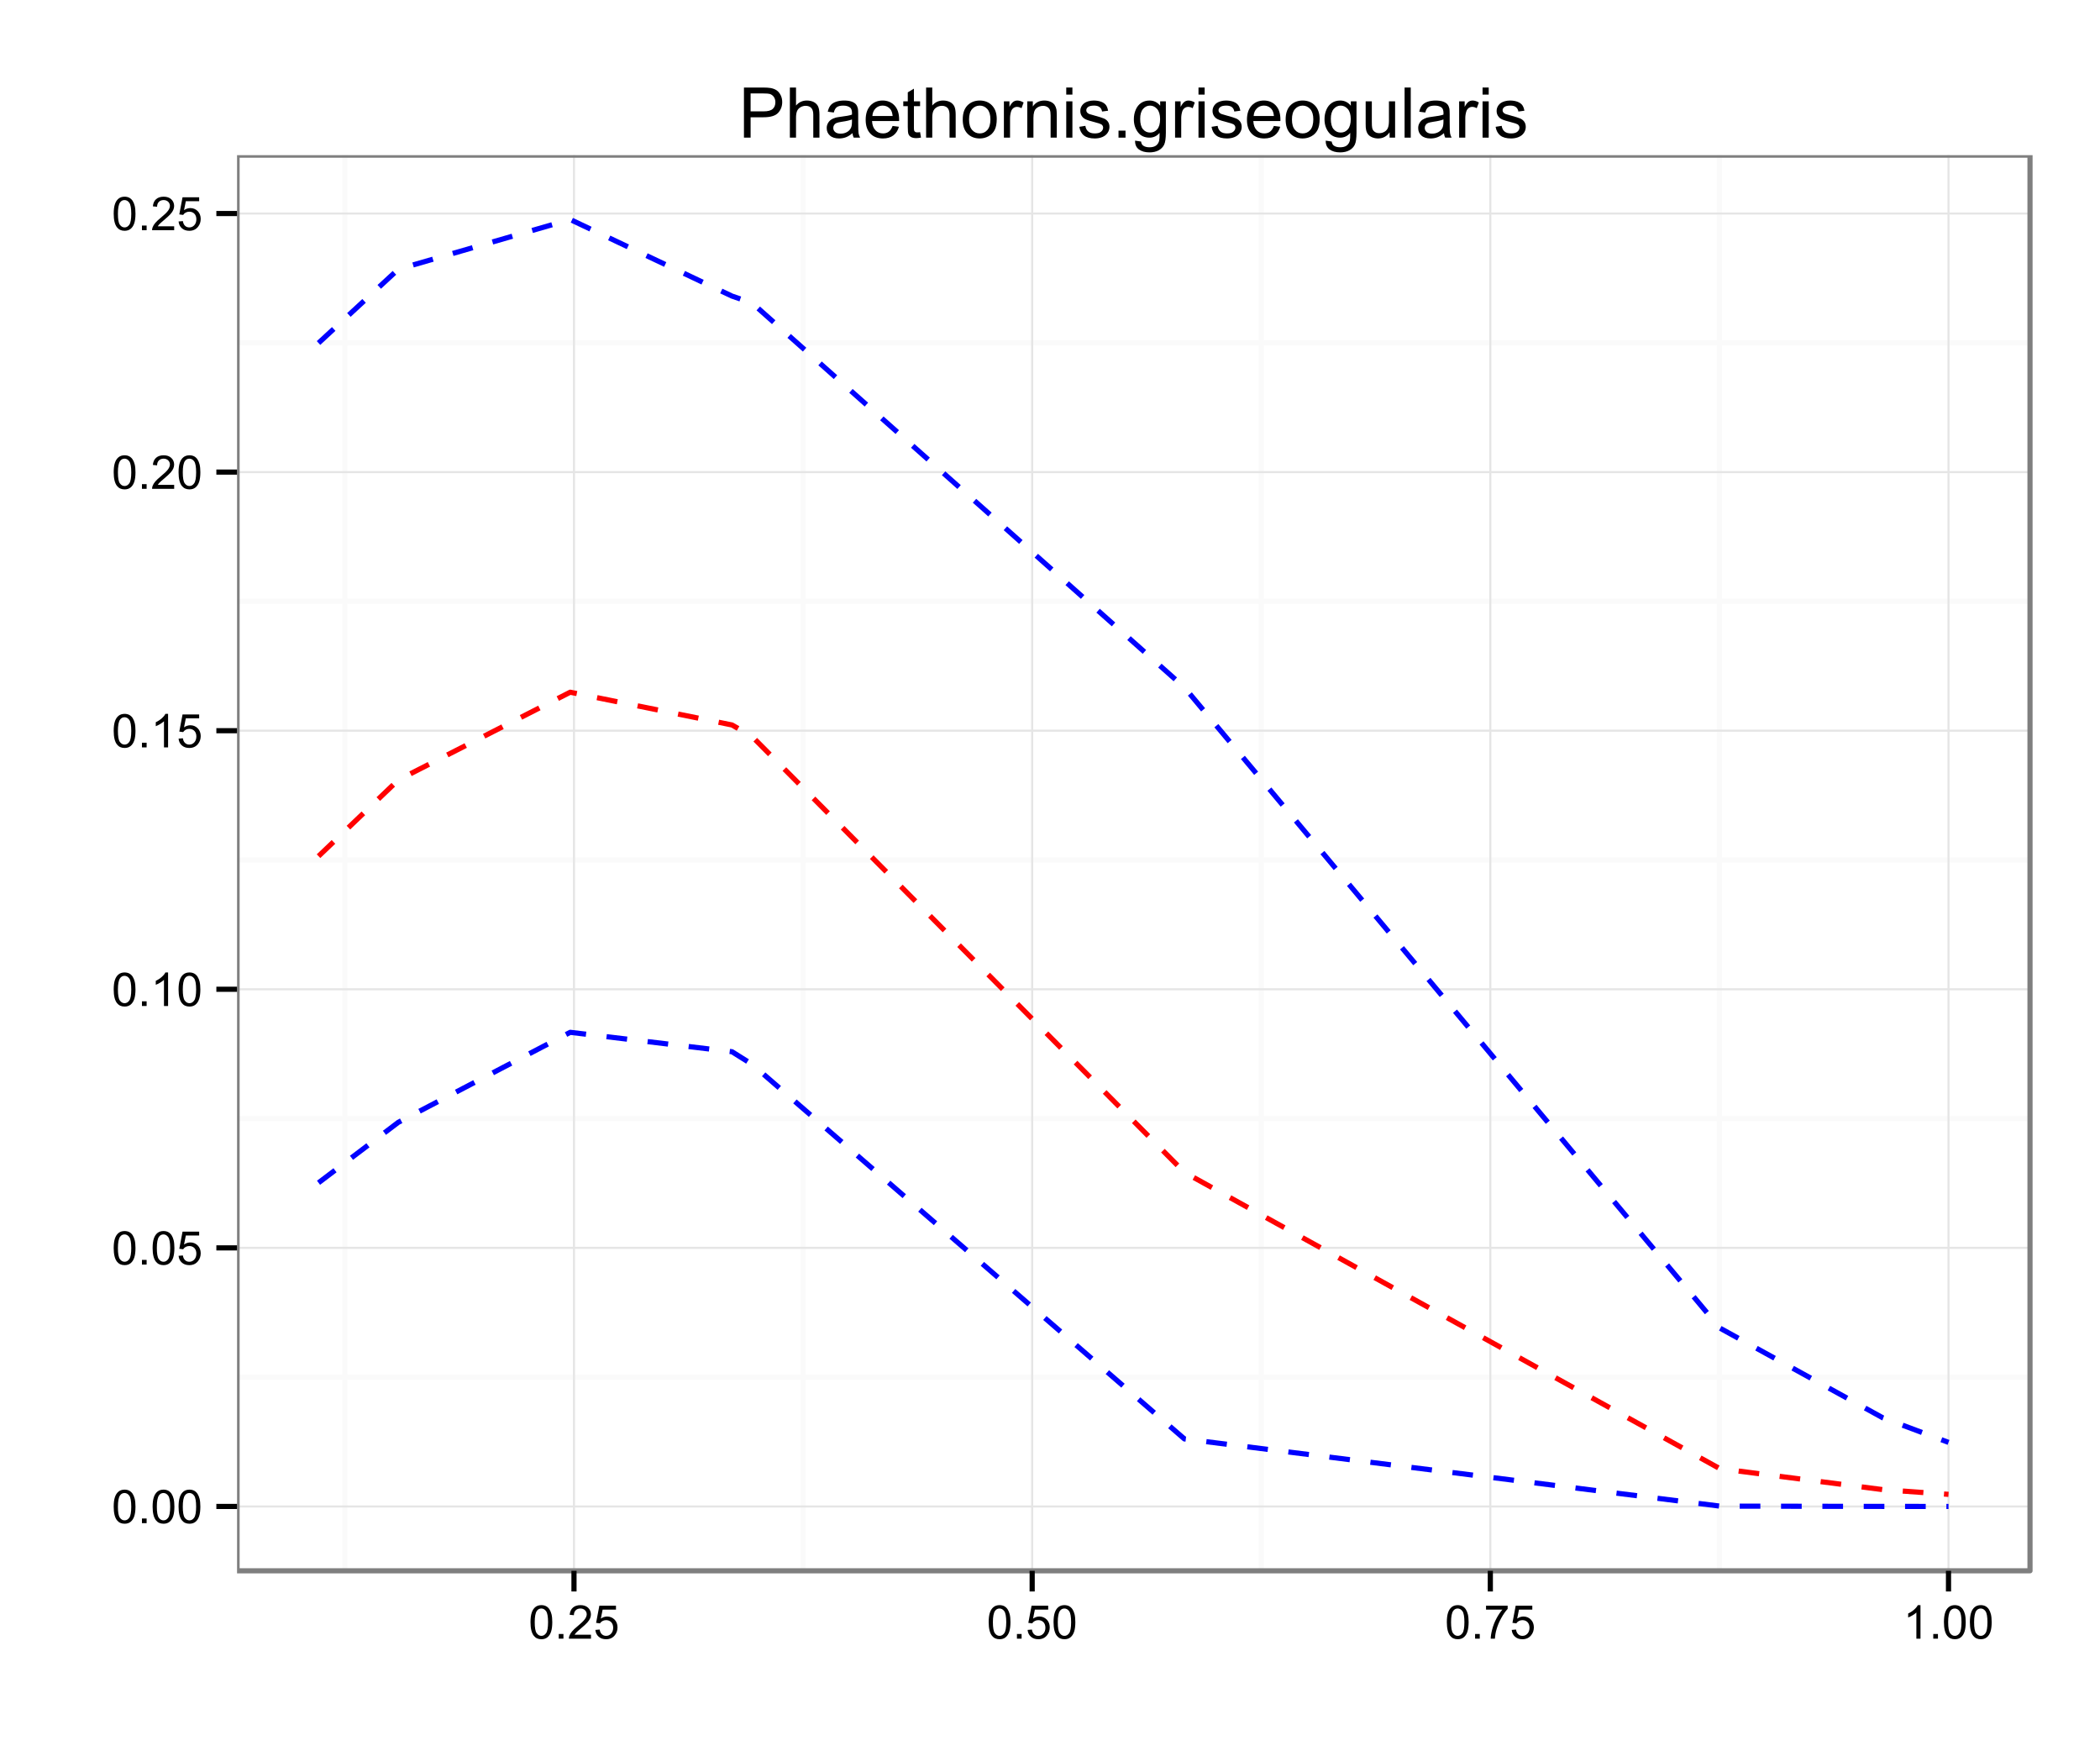
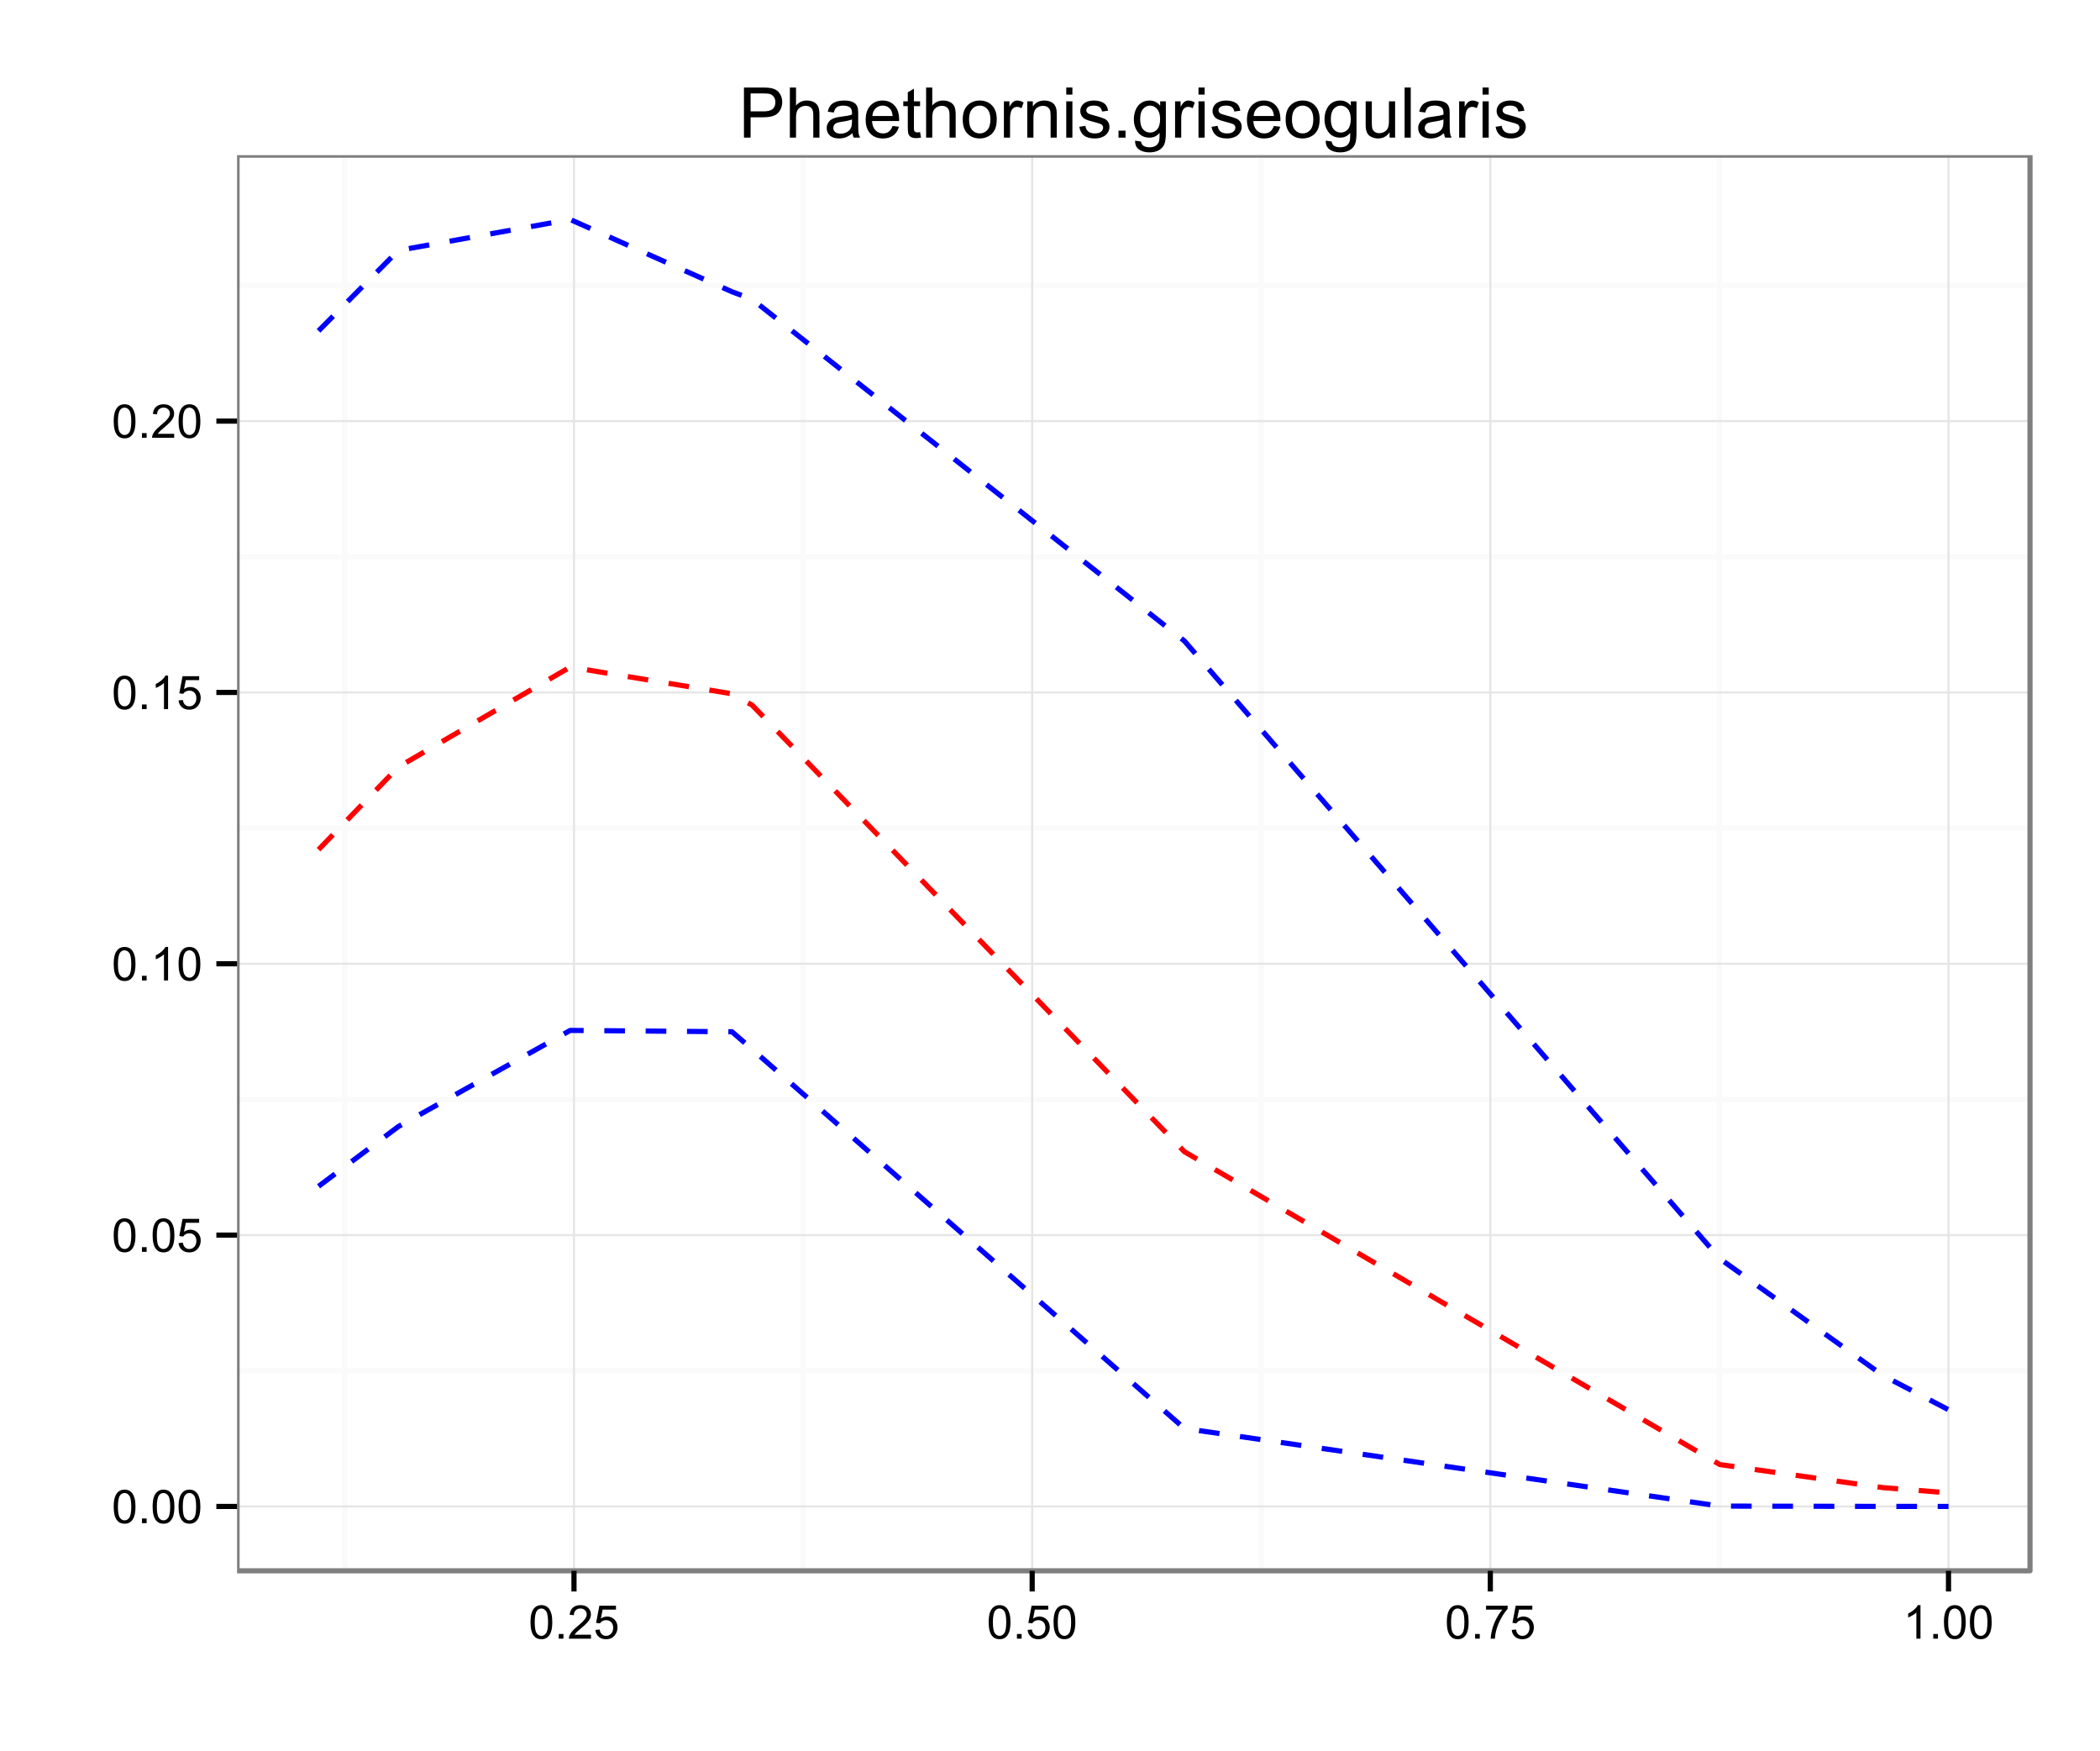
<svg xmlns="http://www.w3.org/2000/svg" xmlns:xlink="http://www.w3.org/1999/xlink" width="432pt" height="360pt" viewBox="0 0 432 360" version="1.1">
  <defs>
    <g>
      <symbol overflow="visible" id="glyph0-0">
        <path style="stroke:none;" d="M 0.398 -3.391 C 0.398 -4.199 0.48 -4.852 0.648 -5.352 C 0.812 -5.844 1.062 -6.227 1.395 -6.496 C 1.723 -6.762 2.137 -6.895 2.641 -6.898 C 3.004 -6.895 3.328 -6.82 3.609 -6.676 C 3.887 -6.523 4.113 -6.312 4.297 -6.035 C 4.477 -5.754 4.621 -5.41 4.723 -5.012 C 4.824 -4.605 4.875 -4.066 4.879 -3.391 C 4.875 -2.582 4.793 -1.93 4.629 -1.438 C 4.465 -0.938 4.215 -0.555 3.887 -0.289 C 3.555 -0.016 3.141 0.117 2.641 0.117 C 1.973 0.117 1.453 -0.117 1.078 -0.594 C 0.625 -1.164 0.398 -2.098 0.398 -3.391 Z M 1.266 -3.391 C 1.266 -2.258 1.395 -1.508 1.66 -1.137 C 1.922 -0.762 2.25 -0.574 2.641 -0.578 C 3.023 -0.574 3.348 -0.762 3.613 -1.141 C 3.875 -1.512 4.008 -2.262 4.012 -3.391 C 4.008 -4.52 3.875 -5.27 3.613 -5.645 C 3.348 -6.012 3.02 -6.199 2.629 -6.203 C 2.238 -6.199 1.93 -6.035 1.703 -5.711 C 1.41 -5.289 1.266 -4.516 1.266 -3.391 Z M 1.266 -3.391 " />
      </symbol>
      <symbol overflow="visible" id="glyph0-1">
        <path style="stroke:none;" d="M 0.871 0 L 0.871 -0.961 L 1.832 -0.961 L 1.832 0 Z M 0.871 0 " />
      </symbol>
      <symbol overflow="visible" id="glyph0-2">
        <path style="stroke:none;" d="M 0.398 -1.801 L 1.285 -1.875 C 1.348 -1.441 1.5 -1.117 1.742 -0.902 C 1.977 -0.684 2.266 -0.574 2.605 -0.578 C 3.008 -0.574 3.352 -0.727 3.637 -1.035 C 3.914 -1.34 4.055 -1.746 4.059 -2.254 C 4.055 -2.734 3.918 -3.113 3.652 -3.395 C 3.379 -3.668 3.027 -3.809 2.594 -3.812 C 2.316 -3.809 2.07 -3.746 1.855 -3.625 C 1.633 -3.5 1.461 -3.34 1.34 -3.145 L 0.547 -3.25 L 1.215 -6.777 L 4.633 -6.777 L 4.633 -5.973 L 1.891 -5.973 L 1.52 -4.125 C 1.926 -4.41 2.359 -4.551 2.816 -4.555 C 3.414 -4.551 3.922 -4.344 4.336 -3.93 C 4.746 -3.512 4.949 -2.977 4.953 -2.328 C 4.949 -1.703 4.77 -1.168 4.41 -0.719 C 3.969 -0.16 3.367 0.117 2.605 0.117 C 1.977 0.117 1.465 -0.055 1.074 -0.406 C 0.676 -0.754 0.453 -1.219 0.398 -1.801 Z M 0.398 -1.801 " />
      </symbol>
      <symbol overflow="visible" id="glyph0-3">
        <path style="stroke:none;" d="M 3.578 0 L 2.734 0 L 2.734 -5.375 C 2.527 -5.18 2.262 -4.988 1.934 -4.793 C 1.602 -4.598 1.305 -4.453 1.047 -4.359 L 1.047 -5.176 C 1.516 -5.395 1.926 -5.664 2.281 -5.98 C 2.633 -6.293 2.883 -6.598 3.031 -6.898 L 3.578 -6.898 Z M 3.578 0 " />
      </symbol>
      <symbol overflow="visible" id="glyph0-4">
        <path style="stroke:none;" d="M 4.832 -0.812 L 4.832 0 L 0.289 0 C 0.281 -0.203 0.316 -0.398 0.391 -0.586 C 0.504 -0.895 0.688 -1.199 0.945 -1.5 C 1.195 -1.797 1.562 -2.141 2.047 -2.539 C 2.789 -3.148 3.297 -3.637 3.562 -3.996 C 3.824 -4.352 3.953 -4.688 3.957 -5.012 C 3.953 -5.34 3.836 -5.621 3.598 -5.855 C 3.355 -6.082 3.043 -6.199 2.664 -6.203 C 2.254 -6.199 1.93 -6.078 1.688 -5.836 C 1.441 -5.59 1.316 -5.25 1.316 -4.824 L 0.449 -4.914 C 0.508 -5.559 0.73 -6.051 1.121 -6.391 C 1.504 -6.727 2.023 -6.895 2.68 -6.898 C 3.336 -6.895 3.859 -6.715 4.246 -6.352 C 4.629 -5.984 4.82 -5.531 4.824 -4.992 C 4.82 -4.715 4.766 -4.441 4.652 -4.18 C 4.539 -3.91 4.352 -3.633 4.094 -3.34 C 3.832 -3.047 3.398 -2.645 2.793 -2.133 C 2.285 -1.707 1.961 -1.418 1.816 -1.266 C 1.672 -1.113 1.551 -0.961 1.461 -0.812 Z M 4.832 -0.812 " />
      </symbol>
      <symbol overflow="visible" id="glyph0-5">
        <path style="stroke:none;" d="M 0.453 -5.973 L 0.453 -6.781 L 4.902 -6.781 L 4.902 -6.125 C 4.461 -5.656 4.027 -5.039 3.602 -4.27 C 3.168 -3.496 2.836 -2.703 2.605 -1.891 C 2.434 -1.312 2.324 -0.684 2.281 0 L 1.414 0 C 1.422 -0.539 1.531 -1.191 1.734 -1.961 C 1.938 -2.723 2.227 -3.461 2.609 -4.176 C 2.984 -4.883 3.391 -5.48 3.82 -5.973 Z M 0.453 -5.973 " />
      </symbol>
      <symbol overflow="visible" id="glyph1-0">
        <path style="stroke:none;" d="M 1.109 0 L 1.109 -10.309 L 5 -10.309 C 5.68 -10.305 6.203 -10.273 6.566 -10.211 C 7.07 -10.121 7.496 -9.961 7.84 -9.727 C 8.18 -9.488 8.453 -9.156 8.664 -8.73 C 8.871 -8.305 8.977 -7.836 8.98 -7.328 C 8.977 -6.449 8.695 -5.707 8.141 -5.102 C 7.578 -4.492 6.57 -4.188 5.117 -4.191 L 2.477 -4.191 L 2.477 0 Z M 2.477 -5.406 L 5.141 -5.406 C 6.016 -5.402 6.641 -5.566 7.016 -5.898 C 7.383 -6.223 7.57 -6.684 7.574 -7.285 C 7.57 -7.711 7.461 -8.082 7.246 -8.391 C 7.023 -8.695 6.734 -8.898 6.383 -9 C 6.148 -9.059 5.727 -9.086 5.113 -9.09 L 2.477 -9.09 Z M 2.477 -5.406 " />
      </symbol>
      <symbol overflow="visible" id="glyph1-1">
        <path style="stroke:none;" d="M 0.949 0 L 0.949 -10.309 L 2.215 -10.309 L 2.215 -6.609 C 2.805 -7.293 3.547 -7.633 4.449 -7.637 C 5 -7.633 5.48 -7.523 5.891 -7.309 C 6.297 -7.086 6.59 -6.785 6.766 -6.402 C 6.941 -6.016 7.031 -5.457 7.031 -4.73 L 7.031 0 L 5.766 0 L 5.766 -4.73 C 5.766 -5.359 5.625 -5.82 5.352 -6.113 C 5.074 -6.398 4.688 -6.543 4.191 -6.547 C 3.812 -6.543 3.461 -6.445 3.133 -6.254 C 2.801 -6.055 2.566 -5.793 2.426 -5.461 C 2.285 -5.129 2.215 -4.668 2.215 -4.086 L 2.215 0 Z M 0.949 0 " />
      </symbol>
      <symbol overflow="visible" id="glyph1-2">
        <path style="stroke:none;" d="M 5.82 -0.922 C 5.348 -0.52 4.898 -0.238 4.465 -0.078 C 4.031 0.086 3.566 0.164 3.074 0.168 C 2.25 0.164 1.617 -0.035 1.18 -0.434 C 0.734 -0.832 0.516 -1.344 0.52 -1.969 C 0.516 -2.332 0.598 -2.664 0.77 -2.969 C 0.934 -3.27 1.152 -3.512 1.422 -3.699 C 1.691 -3.879 1.996 -4.02 2.336 -4.113 C 2.582 -4.176 2.957 -4.238 3.461 -4.305 C 4.48 -4.422 5.23 -4.566 5.715 -4.738 C 5.715 -4.91 5.719 -5.02 5.723 -5.07 C 5.719 -5.582 5.598 -5.945 5.363 -6.16 C 5.035 -6.441 4.555 -6.586 3.922 -6.59 C 3.324 -6.586 2.887 -6.48 2.605 -6.273 C 2.32 -6.062 2.109 -5.695 1.977 -5.168 L 0.738 -5.336 C 0.848 -5.863 1.031 -6.293 1.293 -6.621 C 1.547 -6.945 1.918 -7.195 2.41 -7.371 C 2.895 -7.547 3.461 -7.633 4.105 -7.637 C 4.742 -7.633 5.262 -7.559 5.66 -7.41 C 6.059 -7.258 6.352 -7.07 6.539 -6.844 C 6.727 -6.617 6.855 -6.328 6.934 -5.984 C 6.973 -5.766 6.996 -5.379 6.996 -4.816 L 6.996 -3.129 C 6.996 -1.949 7.02 -1.203 7.074 -0.895 C 7.125 -0.582 7.234 -0.285 7.398 0 L 6.074 0 C 5.941 -0.262 5.855 -0.566 5.82 -0.922 Z M 5.715 -3.746 C 5.254 -3.555 4.566 -3.398 3.648 -3.27 C 3.125 -3.191 2.758 -3.105 2.543 -3.016 C 2.328 -2.918 2.16 -2.781 2.047 -2.605 C 1.926 -2.422 1.867 -2.223 1.871 -2.004 C 1.867 -1.664 1.996 -1.383 2.254 -1.16 C 2.508 -0.934 2.883 -0.82 3.375 -0.824 C 3.859 -0.82 4.293 -0.926 4.676 -1.141 C 5.055 -1.352 5.332 -1.645 5.512 -2.02 C 5.645 -2.301 5.711 -2.723 5.715 -3.285 Z M 5.715 -3.746 " />
      </symbol>
      <symbol overflow="visible" id="glyph1-3">
        <path style="stroke:none;" d="M 6.062 -2.406 L 7.367 -2.242 C 7.156 -1.477 6.777 -0.883 6.223 -0.465 C 5.664 -0.043 4.949 0.164 4.086 0.168 C 2.988 0.164 2.121 -0.168 1.484 -0.84 C 0.844 -1.508 0.527 -2.453 0.527 -3.672 C 0.527 -4.926 0.848 -5.898 1.496 -6.594 C 2.141 -7.285 2.98 -7.633 4.016 -7.637 C 5.008 -7.633 5.824 -7.293 6.461 -6.617 C 7.09 -5.934 7.406 -4.977 7.41 -3.746 C 7.406 -3.668 7.402 -3.559 7.402 -3.41 L 1.836 -3.41 C 1.879 -2.59 2.113 -1.961 2.531 -1.523 C 2.945 -1.086 3.465 -0.867 4.094 -0.871 C 4.555 -0.867 4.949 -0.988 5.281 -1.234 C 5.605 -1.477 5.867 -1.867 6.062 -2.406 Z M 1.906 -4.449 L 6.074 -4.449 C 6.016 -5.074 5.855 -5.547 5.598 -5.863 C 5.191 -6.348 4.668 -6.59 4.027 -6.594 C 3.441 -6.59 2.953 -6.398 2.562 -6.012 C 2.164 -5.621 1.945 -5.098 1.906 -4.449 Z M 1.906 -4.449 " />
      </symbol>
      <symbol overflow="visible" id="glyph1-4">
        <path style="stroke:none;" d="M 3.711 -1.133 L 3.895 -0.016 C 3.535 0.059 3.215 0.094 2.938 0.098 C 2.477 0.094 2.121 0.023 1.871 -0.117 C 1.613 -0.262 1.438 -0.453 1.336 -0.691 C 1.23 -0.926 1.176 -1.422 1.18 -2.188 L 1.18 -6.484 L 0.254 -6.484 L 0.254 -7.469 L 1.18 -7.469 L 1.18 -9.316 L 2.441 -10.074 L 2.441 -7.469 L 3.711 -7.469 L 3.711 -6.484 L 2.441 -6.484 L 2.441 -2.117 C 2.438 -1.75 2.461 -1.52 2.508 -1.418 C 2.551 -1.316 2.621 -1.234 2.723 -1.172 C 2.82 -1.109 2.965 -1.078 3.156 -1.082 C 3.293 -1.078 3.477 -1.094 3.711 -1.133 Z M 3.711 -1.133 " />
      </symbol>
      <symbol overflow="visible" id="glyph1-5">
        <path style="stroke:none;" d="M 0.477 -3.734 C 0.473 -5.113 0.859 -6.137 1.633 -6.805 C 2.27 -7.355 3.051 -7.633 3.98 -7.637 C 5.004 -7.633 5.844 -7.297 6.496 -6.625 C 7.145 -5.949 7.469 -5.02 7.473 -3.84 C 7.469 -2.875 7.324 -2.121 7.039 -1.57 C 6.75 -1.02 6.332 -0.59 5.781 -0.289 C 5.23 0.016 4.629 0.164 3.98 0.168 C 2.93 0.164 2.086 -0.168 1.441 -0.836 C 0.797 -1.504 0.473 -2.469 0.477 -3.734 Z M 1.777 -3.734 C 1.773 -2.773 1.984 -2.059 2.402 -1.586 C 2.82 -1.105 3.344 -0.867 3.98 -0.871 C 4.605 -0.867 5.129 -1.105 5.547 -1.586 C 5.961 -2.062 6.168 -2.793 6.172 -3.777 C 6.168 -4.695 5.961 -5.395 5.543 -5.875 C 5.121 -6.348 4.598 -6.586 3.98 -6.59 C 3.344 -6.586 2.82 -6.348 2.402 -5.879 C 1.984 -5.402 1.773 -4.688 1.777 -3.734 Z M 1.777 -3.734 " />
      </symbol>
      <symbol overflow="visible" id="glyph1-6">
        <path style="stroke:none;" d="M 0.934 0 L 0.934 -7.469 L 2.074 -7.469 L 2.074 -6.336 C 2.363 -6.859 2.629 -7.211 2.879 -7.383 C 3.121 -7.551 3.395 -7.633 3.691 -7.637 C 4.117 -7.633 4.551 -7.496 4.992 -7.227 L 4.555 -6.055 C 4.242 -6.234 3.934 -6.328 3.629 -6.328 C 3.348 -6.328 3.102 -6.242 2.883 -6.078 C 2.66 -5.906 2.5 -5.676 2.41 -5.387 C 2.266 -4.934 2.195 -4.441 2.199 -3.91 L 2.199 0 Z M 0.934 0 " />
      </symbol>
      <symbol overflow="visible" id="glyph1-7">
        <path style="stroke:none;" d="M 0.949 0 L 0.949 -7.469 L 2.09 -7.469 L 2.09 -6.406 C 2.633 -7.223 3.426 -7.633 4.465 -7.637 C 4.914 -7.633 5.328 -7.555 5.707 -7.395 C 6.082 -7.23 6.363 -7.016 6.555 -6.758 C 6.738 -6.492 6.867 -6.18 6.945 -5.82 C 6.988 -5.582 7.012 -5.172 7.016 -4.59 L 7.016 0 L 5.75 0 L 5.75 -4.543 C 5.746 -5.055 5.699 -5.441 5.602 -5.699 C 5.504 -5.953 5.328 -6.156 5.078 -6.309 C 4.824 -6.461 4.531 -6.539 4.199 -6.539 C 3.656 -6.539 3.191 -6.367 2.801 -6.023 C 2.41 -5.68 2.215 -5.031 2.215 -4.078 L 2.215 0 Z M 0.949 0 " />
      </symbol>
      <symbol overflow="visible" id="glyph1-8">
        <path style="stroke:none;" d="M 0.957 -8.852 L 0.957 -10.309 L 2.223 -10.309 L 2.223 -8.852 Z M 0.957 0 L 0.957 -7.469 L 2.223 -7.469 L 2.223 0 Z M 0.957 0 " />
      </symbol>
      <symbol overflow="visible" id="glyph1-9">
        <path style="stroke:none;" d="M 0.441 -2.23 L 1.695 -2.426 C 1.762 -1.922 1.957 -1.535 2.281 -1.27 C 2.598 -1 3.047 -0.867 3.629 -0.871 C 4.207 -0.867 4.641 -0.984 4.922 -1.227 C 5.203 -1.461 5.344 -1.738 5.344 -2.059 C 5.344 -2.34 5.219 -2.566 4.973 -2.734 C 4.797 -2.844 4.363 -2.988 3.676 -3.164 C 2.746 -3.398 2.105 -3.598 1.746 -3.77 C 1.387 -3.938 1.113 -4.176 0.93 -4.48 C 0.742 -4.781 0.648 -5.117 0.652 -5.484 C 0.648 -5.816 0.727 -6.125 0.879 -6.41 C 1.031 -6.691 1.238 -6.926 1.504 -7.117 C 1.699 -7.258 1.969 -7.379 2.309 -7.484 C 2.648 -7.582 3.012 -7.633 3.402 -7.637 C 3.984 -7.633 4.5 -7.551 4.945 -7.383 C 5.387 -7.211 5.711 -6.98 5.926 -6.695 C 6.133 -6.406 6.281 -6.02 6.363 -5.539 L 5.125 -5.371 C 5.066 -5.754 4.902 -6.055 4.637 -6.27 C 4.363 -6.484 3.984 -6.59 3.496 -6.594 C 2.91 -6.59 2.496 -6.496 2.25 -6.305 C 2 -6.113 1.875 -5.887 1.879 -5.633 C 1.875 -5.465 1.926 -5.316 2.031 -5.188 C 2.133 -5.047 2.293 -4.938 2.516 -4.852 C 2.641 -4.805 3.016 -4.695 3.637 -4.527 C 4.527 -4.285 5.152 -4.09 5.508 -3.938 C 5.859 -3.785 6.137 -3.562 6.34 -3.273 C 6.543 -2.98 6.645 -2.621 6.645 -2.195 C 6.645 -1.77 6.52 -1.371 6.273 -1 C 6.027 -0.625 5.672 -0.336 5.211 -0.137 C 4.742 0.066 4.219 0.164 3.637 0.168 C 2.664 0.164 1.922 -0.035 1.414 -0.434 C 0.902 -0.836 0.578 -1.434 0.441 -2.23 Z M 0.441 -2.23 " />
      </symbol>
      <symbol overflow="visible" id="glyph1-10">
        <path style="stroke:none;" d="M 1.309 0 L 1.309 -1.441 L 2.75 -1.441 L 2.75 0 Z M 1.309 0 " />
      </symbol>
      <symbol overflow="visible" id="glyph1-11">
        <path style="stroke:none;" d="M 0.719 0.617 L 1.949 0.801 C 1.996 1.18 2.137 1.457 2.375 1.633 C 2.688 1.863 3.117 1.98 3.664 1.984 C 4.246 1.98 4.699 1.863 5.02 1.633 C 5.336 1.395 5.551 1.066 5.668 0.648 C 5.73 0.387 5.762 -0.152 5.758 -0.977 C 5.203 -0.324 4.516 0 3.691 0 C 2.664 0 1.867 -0.367 1.309 -1.109 C 0.742 -1.848 0.461 -2.738 0.465 -3.777 C 0.461 -4.484 0.59 -5.141 0.852 -5.746 C 1.105 -6.348 1.48 -6.812 1.973 -7.145 C 2.461 -7.469 3.035 -7.633 3.699 -7.637 C 4.574 -7.633 5.301 -7.277 5.879 -6.566 L 5.879 -7.469 L 7.047 -7.469 L 7.047 -1.012 C 7.043 0.148 6.926 0.969 6.691 1.457 C 6.453 1.941 6.078 2.324 5.566 2.609 C 5.051 2.887 4.418 3.027 3.672 3.031 C 2.777 3.027 2.059 2.828 1.512 2.43 C 0.961 2.027 0.695 1.422 0.719 0.617 Z M 1.766 -3.867 C 1.762 -2.887 1.957 -2.172 2.348 -1.723 C 2.734 -1.27 3.223 -1.043 3.812 -1.047 C 4.391 -1.043 4.879 -1.266 5.273 -1.719 C 5.664 -2.164 5.859 -2.867 5.863 -3.824 C 5.859 -4.734 5.656 -5.422 5.254 -5.891 C 4.848 -6.352 4.359 -6.586 3.789 -6.59 C 3.223 -6.586 2.746 -6.355 2.355 -5.902 C 1.961 -5.441 1.762 -4.766 1.766 -3.867 Z M 1.766 -3.867 " />
      </symbol>
      <symbol overflow="visible" id="glyph1-12">
        <path style="stroke:none;" d="M 5.844 0 L 5.844 -1.098 C 5.258 -0.254 4.469 0.164 3.473 0.168 C 3.031 0.164 2.621 0.082 2.238 -0.082 C 1.855 -0.25 1.57 -0.461 1.387 -0.719 C 1.199 -0.973 1.07 -1.285 1 -1.66 C 0.945 -1.902 0.918 -2.297 0.922 -2.84 L 0.922 -7.469 L 2.188 -7.469 L 2.188 -3.324 C 2.184 -2.66 2.211 -2.215 2.266 -1.988 C 2.34 -1.652 2.508 -1.395 2.77 -1.207 C 3.023 -1.016 3.344 -0.918 3.727 -0.922 C 4.105 -0.918 4.461 -1.016 4.793 -1.211 C 5.125 -1.402 5.359 -1.668 5.5 -2.008 C 5.637 -2.34 5.707 -2.824 5.711 -3.465 L 5.711 -7.469 L 6.977 -7.469 L 6.977 0 Z M 5.844 0 " />
      </symbol>
      <symbol overflow="visible" id="glyph1-13">
        <path style="stroke:none;" d="M 0.922 0 L 0.922 -10.309 L 2.188 -10.309 L 2.188 0 Z M 0.922 0 " />
      </symbol>
    </g>
    <clipPath id="clip1">
      <path d="M 48.762 31.906 L 418.602 31.906 L 418.602 324.051 L 48.762 324.051 Z M 48.762 31.906 " />
    </clipPath>
  </defs>
  <g id="surface316">
    <rect x="0" y="0" width="432" height="360" style="fill:rgb(100%,100%,100%);fill-opacity:1;stroke:none;" />
    <rect x="0" y="0" width="432" height="360" style="fill:rgb(100%,100%,100%);fill-opacity:1;stroke:none;" />
    <path style="fill:none;stroke-width:1.063;stroke-linecap:round;stroke-linejoin:round;stroke:rgb(100%,100%,100%);stroke-opacity:1;stroke-miterlimit:10;" d="M 0 360 L 432 360 L 432 0 L 0 0 Z M 0 360 " />
    <g clip-path="url(#clip1)" clip-rule="nonzero">
      <path style=" stroke:none;fill-rule:nonzero;fill:rgb(100%,100%,100%);fill-opacity:1;" d="M 48.762 323.051 L 417.602 323.051 L 417.602 31.906 L 48.762 31.906 Z M 48.762 323.051 " />
-       <path style="fill:none;stroke-width:1.063;stroke-linecap:butt;stroke-linejoin:round;stroke:rgb(98.039%,98.039%,98.039%);stroke-opacity:1;stroke-miterlimit:10;" d="M 48.762 283.23 L 417.602 283.23 " />
-       <path style="fill:none;stroke-width:1.063;stroke-linecap:butt;stroke-linejoin:round;stroke:rgb(98.039%,98.039%,98.039%);stroke-opacity:1;stroke-miterlimit:10;" d="M 48.762 230.047 L 417.602 230.047 " />
-       <path style="fill:none;stroke-width:1.063;stroke-linecap:butt;stroke-linejoin:round;stroke:rgb(98.039%,98.039%,98.039%);stroke-opacity:1;stroke-miterlimit:10;" d="M 48.762 176.867 L 417.602 176.867 " />
-       <path style="fill:none;stroke-width:1.063;stroke-linecap:butt;stroke-linejoin:round;stroke:rgb(98.039%,98.039%,98.039%);stroke-opacity:1;stroke-miterlimit:10;" d="M 48.762 123.684 L 417.602 123.684 " />
-       <path style="fill:none;stroke-width:1.063;stroke-linecap:butt;stroke-linejoin:round;stroke:rgb(98.039%,98.039%,98.039%);stroke-opacity:1;stroke-miterlimit:10;" d="M 48.762 70.504 L 417.602 70.504 " />
+       <path style="fill:none;stroke-width:1.063;stroke-linecap:butt;stroke-linejoin:round;stroke:rgb(98.039%,98.039%,98.039%);stroke-opacity:1;stroke-miterlimit:10;" d="M 48.762 281.918 L 417.602 281.918 " />
+       <path style="fill:none;stroke-width:1.063;stroke-linecap:butt;stroke-linejoin:round;stroke:rgb(98.039%,98.039%,98.039%);stroke-opacity:1;stroke-miterlimit:10;" d="M 48.762 226.113 L 417.602 226.113 " />
+       <path style="fill:none;stroke-width:1.063;stroke-linecap:butt;stroke-linejoin:round;stroke:rgb(98.039%,98.039%,98.039%);stroke-opacity:1;stroke-miterlimit:10;" d="M 48.762 170.312 L 417.602 170.312 " />
+       <path style="fill:none;stroke-width:1.063;stroke-linecap:butt;stroke-linejoin:round;stroke:rgb(98.039%,98.039%,98.039%);stroke-opacity:1;stroke-miterlimit:10;" d="M 48.762 114.508 L 417.602 114.508 " />
+       <path style="fill:none;stroke-width:1.063;stroke-linecap:butt;stroke-linejoin:round;stroke:rgb(98.039%,98.039%,98.039%);stroke-opacity:1;stroke-miterlimit:10;" d="M 48.762 58.703 L 417.602 58.703 " />
      <path style="fill:none;stroke-width:1.063;stroke-linecap:butt;stroke-linejoin:round;stroke:rgb(98.039%,98.039%,98.039%);stroke-opacity:1;stroke-miterlimit:10;" d="M 70.953 323.051 L 70.953 31.906 " />
      <path style="fill:none;stroke-width:1.063;stroke-linecap:butt;stroke-linejoin:round;stroke:rgb(98.039%,98.039%,98.039%);stroke-opacity:1;stroke-miterlimit:10;" d="M 165.203 323.051 L 165.203 31.906 " />
      <path style="fill:none;stroke-width:1.063;stroke-linecap:butt;stroke-linejoin:round;stroke:rgb(98.039%,98.039%,98.039%);stroke-opacity:1;stroke-miterlimit:10;" d="M 259.457 323.051 L 259.457 31.906 " />
      <path style="fill:none;stroke-width:1.063;stroke-linecap:butt;stroke-linejoin:round;stroke:rgb(98.039%,98.039%,98.039%);stroke-opacity:1;stroke-miterlimit:10;" d="M 353.707 323.051 L 353.707 31.906 " />
      <path style="fill:none;stroke-width:0.425;stroke-linecap:butt;stroke-linejoin:round;stroke:rgb(89.804%,89.804%,89.804%);stroke-opacity:1;stroke-miterlimit:10;" d="M 48.762 309.82 L 417.602 309.82 " />
-       <path style="fill:none;stroke-width:0.425;stroke-linecap:butt;stroke-linejoin:round;stroke:rgb(89.804%,89.804%,89.804%);stroke-opacity:1;stroke-miterlimit:10;" d="M 48.762 256.641 L 417.602 256.641 " />
-       <path style="fill:none;stroke-width:0.425;stroke-linecap:butt;stroke-linejoin:round;stroke:rgb(89.804%,89.804%,89.804%);stroke-opacity:1;stroke-miterlimit:10;" d="M 48.762 203.457 L 417.602 203.457 " />
-       <path style="fill:none;stroke-width:0.425;stroke-linecap:butt;stroke-linejoin:round;stroke:rgb(89.804%,89.804%,89.804%);stroke-opacity:1;stroke-miterlimit:10;" d="M 48.762 150.277 L 417.602 150.277 " />
-       <path style="fill:none;stroke-width:0.425;stroke-linecap:butt;stroke-linejoin:round;stroke:rgb(89.804%,89.804%,89.804%);stroke-opacity:1;stroke-miterlimit:10;" d="M 48.762 97.094 L 417.602 97.094 " />
-       <path style="fill:none;stroke-width:0.425;stroke-linecap:butt;stroke-linejoin:round;stroke:rgb(89.804%,89.804%,89.804%);stroke-opacity:1;stroke-miterlimit:10;" d="M 48.762 43.914 L 417.602 43.914 " />
+       <path style="fill:none;stroke-width:0.425;stroke-linecap:butt;stroke-linejoin:round;stroke:rgb(89.804%,89.804%,89.804%);stroke-opacity:1;stroke-miterlimit:10;" d="M 48.762 254.016 L 417.602 254.016 " />
+       <path style="fill:none;stroke-width:0.425;stroke-linecap:butt;stroke-linejoin:round;stroke:rgb(89.804%,89.804%,89.804%);stroke-opacity:1;stroke-miterlimit:10;" d="M 48.762 198.211 L 417.602 198.211 " />
+       <path style="fill:none;stroke-width:0.425;stroke-linecap:butt;stroke-linejoin:round;stroke:rgb(89.804%,89.804%,89.804%);stroke-opacity:1;stroke-miterlimit:10;" d="M 48.762 142.41 L 417.602 142.41 " />
+       <path style="fill:none;stroke-width:0.425;stroke-linecap:butt;stroke-linejoin:round;stroke:rgb(89.804%,89.804%,89.804%);stroke-opacity:1;stroke-miterlimit:10;" d="M 48.762 86.605 L 417.602 86.605 " />
      <path style="fill:none;stroke-width:0.425;stroke-linecap:butt;stroke-linejoin:round;stroke:rgb(89.804%,89.804%,89.804%);stroke-opacity:1;stroke-miterlimit:10;" d="M 118.078 323.051 L 118.078 31.906 " />
      <path style="fill:none;stroke-width:0.425;stroke-linecap:butt;stroke-linejoin:round;stroke:rgb(89.804%,89.804%,89.804%);stroke-opacity:1;stroke-miterlimit:10;" d="M 212.332 323.051 L 212.332 31.906 " />
      <path style="fill:none;stroke-width:0.425;stroke-linecap:butt;stroke-linejoin:round;stroke:rgb(89.804%,89.804%,89.804%);stroke-opacity:1;stroke-miterlimit:10;" d="M 306.582 323.051 L 306.582 31.906 " />
      <path style="fill:none;stroke-width:0.425;stroke-linecap:butt;stroke-linejoin:round;stroke:rgb(89.804%,89.804%,89.804%);stroke-opacity:1;stroke-miterlimit:10;" d="M 400.836 323.051 L 400.836 31.906 " />
-       <path style="fill:none;stroke-width:1.063;stroke-linecap:butt;stroke-linejoin:round;stroke:rgb(100%,0%,0%);stroke-opacity:1;stroke-dasharray:4.252,4.252;stroke-miterlimit:1;" d="M 65.527 176.086 L 81.945 160.402 L 117.301 142.363 L 150.582 149.098 L 154.734 151.488 L 243.652 241.109 L 353.785 302.043 L 387.312 306.359 L 400.836 307.332 " />
-       <path style="fill:none;stroke-width:1.063;stroke-linecap:butt;stroke-linejoin:round;stroke:rgb(0%,0%,100%);stroke-opacity:1;stroke-dasharray:4.252,4.252;stroke-miterlimit:1;" d="M 65.527 70.543 L 81.945 55.367 L 117.301 45.141 L 150.582 60.895 L 154.734 62.324 L 243.652 141.383 L 353.785 273.125 L 387.312 291.586 L 400.836 296.645 " />
-       <path style="fill:none;stroke-width:1.063;stroke-linecap:butt;stroke-linejoin:round;stroke:rgb(0%,0%,100%);stroke-opacity:1;stroke-dasharray:4.252,4.252;stroke-miterlimit:1;" d="M 65.527 243.25 L 81.945 230.812 L 117.301 212.309 L 150.582 216.301 L 154.734 218.906 L 243.652 295.93 L 353.785 309.75 L 387.312 309.812 L 400.836 309.816 " />
+       <path style="fill:none;stroke-width:1.063;stroke-linecap:butt;stroke-linejoin:round;stroke:rgb(100%,0%,0%);stroke-opacity:1;stroke-dasharray:4.252,4.252;stroke-miterlimit:1;" d="M 65.527 174.742 L 81.945 157.742 L 117.301 137.188 L 150.582 142.691 L 154.734 145.027 L 243.652 236.863 L 353.785 301.203 L 387.312 305.945 L 400.836 307.023 " />
+       <path style="fill:none;stroke-width:1.063;stroke-linecap:butt;stroke-linejoin:round;stroke:rgb(0%,0%,100%);stroke-opacity:1;stroke-dasharray:4.252,4.252;stroke-miterlimit:1;" d="M 65.527 68.047 L 81.945 51.508 L 117.301 45.141 L 150.582 60.004 L 154.734 61.559 L 243.652 131.828 L 353.785 258.852 L 387.312 282.867 L 400.836 289.934 " />
+       <path style="fill:none;stroke-width:1.063;stroke-linecap:butt;stroke-linejoin:round;stroke:rgb(0%,0%,100%);stroke-opacity:1;stroke-dasharray:4.252,4.252;stroke-miterlimit:1;" d="M 65.527 243.98 L 81.945 231.688 L 117.301 211.918 L 150.582 212.195 L 154.734 215.801 L 243.652 293.781 L 353.785 309.746 L 387.312 309.812 L 400.836 309.816 " />
      <path style="fill:none;stroke-width:1.063;stroke-linecap:round;stroke-linejoin:round;stroke:rgb(49.804%,49.804%,49.804%);stroke-opacity:1;stroke-miterlimit:10;" d="M 48.762 323.051 L 417.602 323.051 L 417.602 31.906 L 48.762 31.906 Z M 48.762 323.051 " />
    </g>
    <g style="fill:rgb(0%,0%,0%);fill-opacity:1;">
      <use xlink:href="#glyph0-0" x="22.992" y="313.258" />
      <use xlink:href="#glyph0-1" x="28.331" y="313.258" />
      <use xlink:href="#glyph0-0" x="30.998" y="313.258" />
      <use xlink:href="#glyph0-0" x="36.337" y="313.258" />
    </g>
    <g style="fill:rgb(0%,0%,0%);fill-opacity:1;">
-       <use xlink:href="#glyph0-0" x="22.992" y="260.074" />
-       <use xlink:href="#glyph0-1" x="28.331" y="260.074" />
-       <use xlink:href="#glyph0-0" x="30.998" y="260.074" />
-       <use xlink:href="#glyph0-2" x="36.337" y="260.074" />
+       <use xlink:href="#glyph0-0" x="22.992" y="257.453" />
+       <use xlink:href="#glyph0-1" x="28.331" y="257.453" />
+       <use xlink:href="#glyph0-0" x="30.998" y="257.453" />
+       <use xlink:href="#glyph0-2" x="36.337" y="257.453" />
    </g>
    <g style="fill:rgb(0%,0%,0%);fill-opacity:1;">
-       <use xlink:href="#glyph0-0" x="22.992" y="206.895" />
-       <use xlink:href="#glyph0-1" x="28.331" y="206.895" />
-       <use xlink:href="#glyph0-3" x="30.998" y="206.895" />
-       <use xlink:href="#glyph0-0" x="36.337" y="206.895" />
+       <use xlink:href="#glyph0-0" x="22.992" y="201.648" />
+       <use xlink:href="#glyph0-1" x="28.331" y="201.648" />
+       <use xlink:href="#glyph0-3" x="30.998" y="201.648" />
+       <use xlink:href="#glyph0-0" x="36.337" y="201.648" />
    </g>
    <g style="fill:rgb(0%,0%,0%);fill-opacity:1;">
-       <use xlink:href="#glyph0-0" x="22.992" y="153.711" />
-       <use xlink:href="#glyph0-1" x="28.331" y="153.711" />
-       <use xlink:href="#glyph0-3" x="30.998" y="153.711" />
-       <use xlink:href="#glyph0-2" x="36.337" y="153.711" />
+       <use xlink:href="#glyph0-0" x="22.992" y="145.844" />
+       <use xlink:href="#glyph0-1" x="28.331" y="145.844" />
+       <use xlink:href="#glyph0-3" x="30.998" y="145.844" />
+       <use xlink:href="#glyph0-2" x="36.337" y="145.844" />
    </g>
    <g style="fill:rgb(0%,0%,0%);fill-opacity:1;">
-       <use xlink:href="#glyph0-0" x="22.992" y="100.531" />
-       <use xlink:href="#glyph0-1" x="28.331" y="100.531" />
-       <use xlink:href="#glyph0-4" x="30.998" y="100.531" />
-       <use xlink:href="#glyph0-0" x="36.337" y="100.531" />
-     </g>
-     <g style="fill:rgb(0%,0%,0%);fill-opacity:1;">
-       <use xlink:href="#glyph0-0" x="22.992" y="47.348" />
-       <use xlink:href="#glyph0-1" x="28.331" y="47.348" />
-       <use xlink:href="#glyph0-4" x="30.998" y="47.348" />
-       <use xlink:href="#glyph0-2" x="36.337" y="47.348" />
+       <use xlink:href="#glyph0-0" x="22.992" y="90.039" />
+       <use xlink:href="#glyph0-1" x="28.331" y="90.039" />
+       <use xlink:href="#glyph0-4" x="30.998" y="90.039" />
+       <use xlink:href="#glyph0-0" x="36.337" y="90.039" />
    </g>
    <path style="fill:none;stroke-width:1.063;stroke-linecap:butt;stroke-linejoin:round;stroke:rgb(0%,0%,0%);stroke-opacity:1;stroke-miterlimit:10;" d="M 44.508 309.82 L 48.762 309.82 " />
-     <path style="fill:none;stroke-width:1.063;stroke-linecap:butt;stroke-linejoin:round;stroke:rgb(0%,0%,0%);stroke-opacity:1;stroke-miterlimit:10;" d="M 44.508 256.641 L 48.762 256.641 " />
-     <path style="fill:none;stroke-width:1.063;stroke-linecap:butt;stroke-linejoin:round;stroke:rgb(0%,0%,0%);stroke-opacity:1;stroke-miterlimit:10;" d="M 44.508 203.457 L 48.762 203.457 " />
-     <path style="fill:none;stroke-width:1.063;stroke-linecap:butt;stroke-linejoin:round;stroke:rgb(0%,0%,0%);stroke-opacity:1;stroke-miterlimit:10;" d="M 44.508 150.277 L 48.762 150.277 " />
-     <path style="fill:none;stroke-width:1.063;stroke-linecap:butt;stroke-linejoin:round;stroke:rgb(0%,0%,0%);stroke-opacity:1;stroke-miterlimit:10;" d="M 44.508 97.094 L 48.762 97.094 " />
-     <path style="fill:none;stroke-width:1.063;stroke-linecap:butt;stroke-linejoin:round;stroke:rgb(0%,0%,0%);stroke-opacity:1;stroke-miterlimit:10;" d="M 44.508 43.914 L 48.762 43.914 " />
+     <path style="fill:none;stroke-width:1.063;stroke-linecap:butt;stroke-linejoin:round;stroke:rgb(0%,0%,0%);stroke-opacity:1;stroke-miterlimit:10;" d="M 44.508 254.016 L 48.762 254.016 " />
+     <path style="fill:none;stroke-width:1.063;stroke-linecap:butt;stroke-linejoin:round;stroke:rgb(0%,0%,0%);stroke-opacity:1;stroke-miterlimit:10;" d="M 44.508 198.211 L 48.762 198.211 " />
+     <path style="fill:none;stroke-width:1.063;stroke-linecap:butt;stroke-linejoin:round;stroke:rgb(0%,0%,0%);stroke-opacity:1;stroke-miterlimit:10;" d="M 44.508 142.41 L 48.762 142.41 " />
+     <path style="fill:none;stroke-width:1.063;stroke-linecap:butt;stroke-linejoin:round;stroke:rgb(0%,0%,0%);stroke-opacity:1;stroke-miterlimit:10;" d="M 44.508 86.605 L 48.762 86.605 " />
    <path style="fill:none;stroke-width:1.063;stroke-linecap:butt;stroke-linejoin:round;stroke:rgb(0%,0%,0%);stroke-opacity:1;stroke-miterlimit:10;" d="M 118.078 327.305 L 118.078 323.051 " />
    <path style="fill:none;stroke-width:1.063;stroke-linecap:butt;stroke-linejoin:round;stroke:rgb(0%,0%,0%);stroke-opacity:1;stroke-miterlimit:10;" d="M 212.332 327.305 L 212.332 323.051 " />
    <path style="fill:none;stroke-width:1.063;stroke-linecap:butt;stroke-linejoin:round;stroke:rgb(0%,0%,0%);stroke-opacity:1;stroke-miterlimit:10;" d="M 306.582 327.305 L 306.582 323.051 " />
    <path style="fill:none;stroke-width:1.063;stroke-linecap:butt;stroke-linejoin:round;stroke:rgb(0%,0%,0%);stroke-opacity:1;stroke-miterlimit:10;" d="M 400.836 327.305 L 400.836 323.051 " />
    <g style="fill:rgb(0%,0%,0%);fill-opacity:1;">
      <use xlink:href="#glyph0-0" x="108.734" y="337.012" />
      <use xlink:href="#glyph0-1" x="114.073" y="337.012" />
      <use xlink:href="#glyph0-4" x="116.741" y="337.012" />
      <use xlink:href="#glyph0-2" x="122.08" y="337.012" />
    </g>
    <g style="fill:rgb(0%,0%,0%);fill-opacity:1;">
      <use xlink:href="#glyph0-0" x="202.988" y="337.012" />
      <use xlink:href="#glyph0-1" x="208.327" y="337.012" />
      <use xlink:href="#glyph0-2" x="210.995" y="337.012" />
      <use xlink:href="#glyph0-0" x="216.334" y="337.012" />
    </g>
    <g style="fill:rgb(0%,0%,0%);fill-opacity:1;">
      <use xlink:href="#glyph0-0" x="297.238" y="337.012" />
      <use xlink:href="#glyph0-1" x="302.577" y="337.012" />
      <use xlink:href="#glyph0-5" x="305.245" y="337.012" />
      <use xlink:href="#glyph0-2" x="310.584" y="337.012" />
    </g>
    <g style="fill:rgb(0%,0%,0%);fill-opacity:1;">
      <use xlink:href="#glyph0-3" x="391.492" y="337.012" />
      <use xlink:href="#glyph0-1" x="396.831" y="337.012" />
      <use xlink:href="#glyph0-0" x="399.498" y="337.012" />
      <use xlink:href="#glyph0-0" x="404.837" y="337.012" />
    </g>
    <g style="fill:rgb(0%,0%,0%);fill-opacity:1;">
      <use xlink:href="#glyph1-0" x="151.934" y="28.309" />
      <use xlink:href="#glyph1-1" x="161.538" y="28.309" />
      <use xlink:href="#glyph1-2" x="169.547" y="28.309" />
      <use xlink:href="#glyph1-3" x="177.555" y="28.309" />
      <use xlink:href="#glyph1-4" x="185.564" y="28.309" />
      <use xlink:href="#glyph1-1" x="189.565" y="28.309" />
      <use xlink:href="#glyph1-5" x="197.573" y="28.309" />
      <use xlink:href="#glyph1-6" x="205.582" y="28.309" />
      <use xlink:href="#glyph1-7" x="210.377" y="28.309" />
      <use xlink:href="#glyph1-8" x="218.386" y="28.309" />
      <use xlink:href="#glyph1-9" x="221.585" y="28.309" />
      <use xlink:href="#glyph1-10" x="228.785" y="28.309" />
      <use xlink:href="#glyph1-11" x="232.786" y="28.309" />
      <use xlink:href="#glyph1-6" x="240.795" y="28.309" />
      <use xlink:href="#glyph1-8" x="245.59" y="28.309" />
      <use xlink:href="#glyph1-9" x="248.789" y="28.309" />
      <use xlink:href="#glyph1-3" x="255.989" y="28.309" />
      <use xlink:href="#glyph1-5" x="263.998" y="28.309" />
      <use xlink:href="#glyph1-11" x="272.006" y="28.309" />
      <use xlink:href="#glyph1-12" x="280.015" y="28.309" />
      <use xlink:href="#glyph1-13" x="288.023" y="28.309" />
      <use xlink:href="#glyph1-2" x="291.223" y="28.309" />
      <use xlink:href="#glyph1-6" x="299.231" y="28.309" />
      <use xlink:href="#glyph1-8" x="304.027" y="28.309" />
      <use xlink:href="#glyph1-9" x="307.226" y="28.309" />
    </g>
  </g>
</svg>
